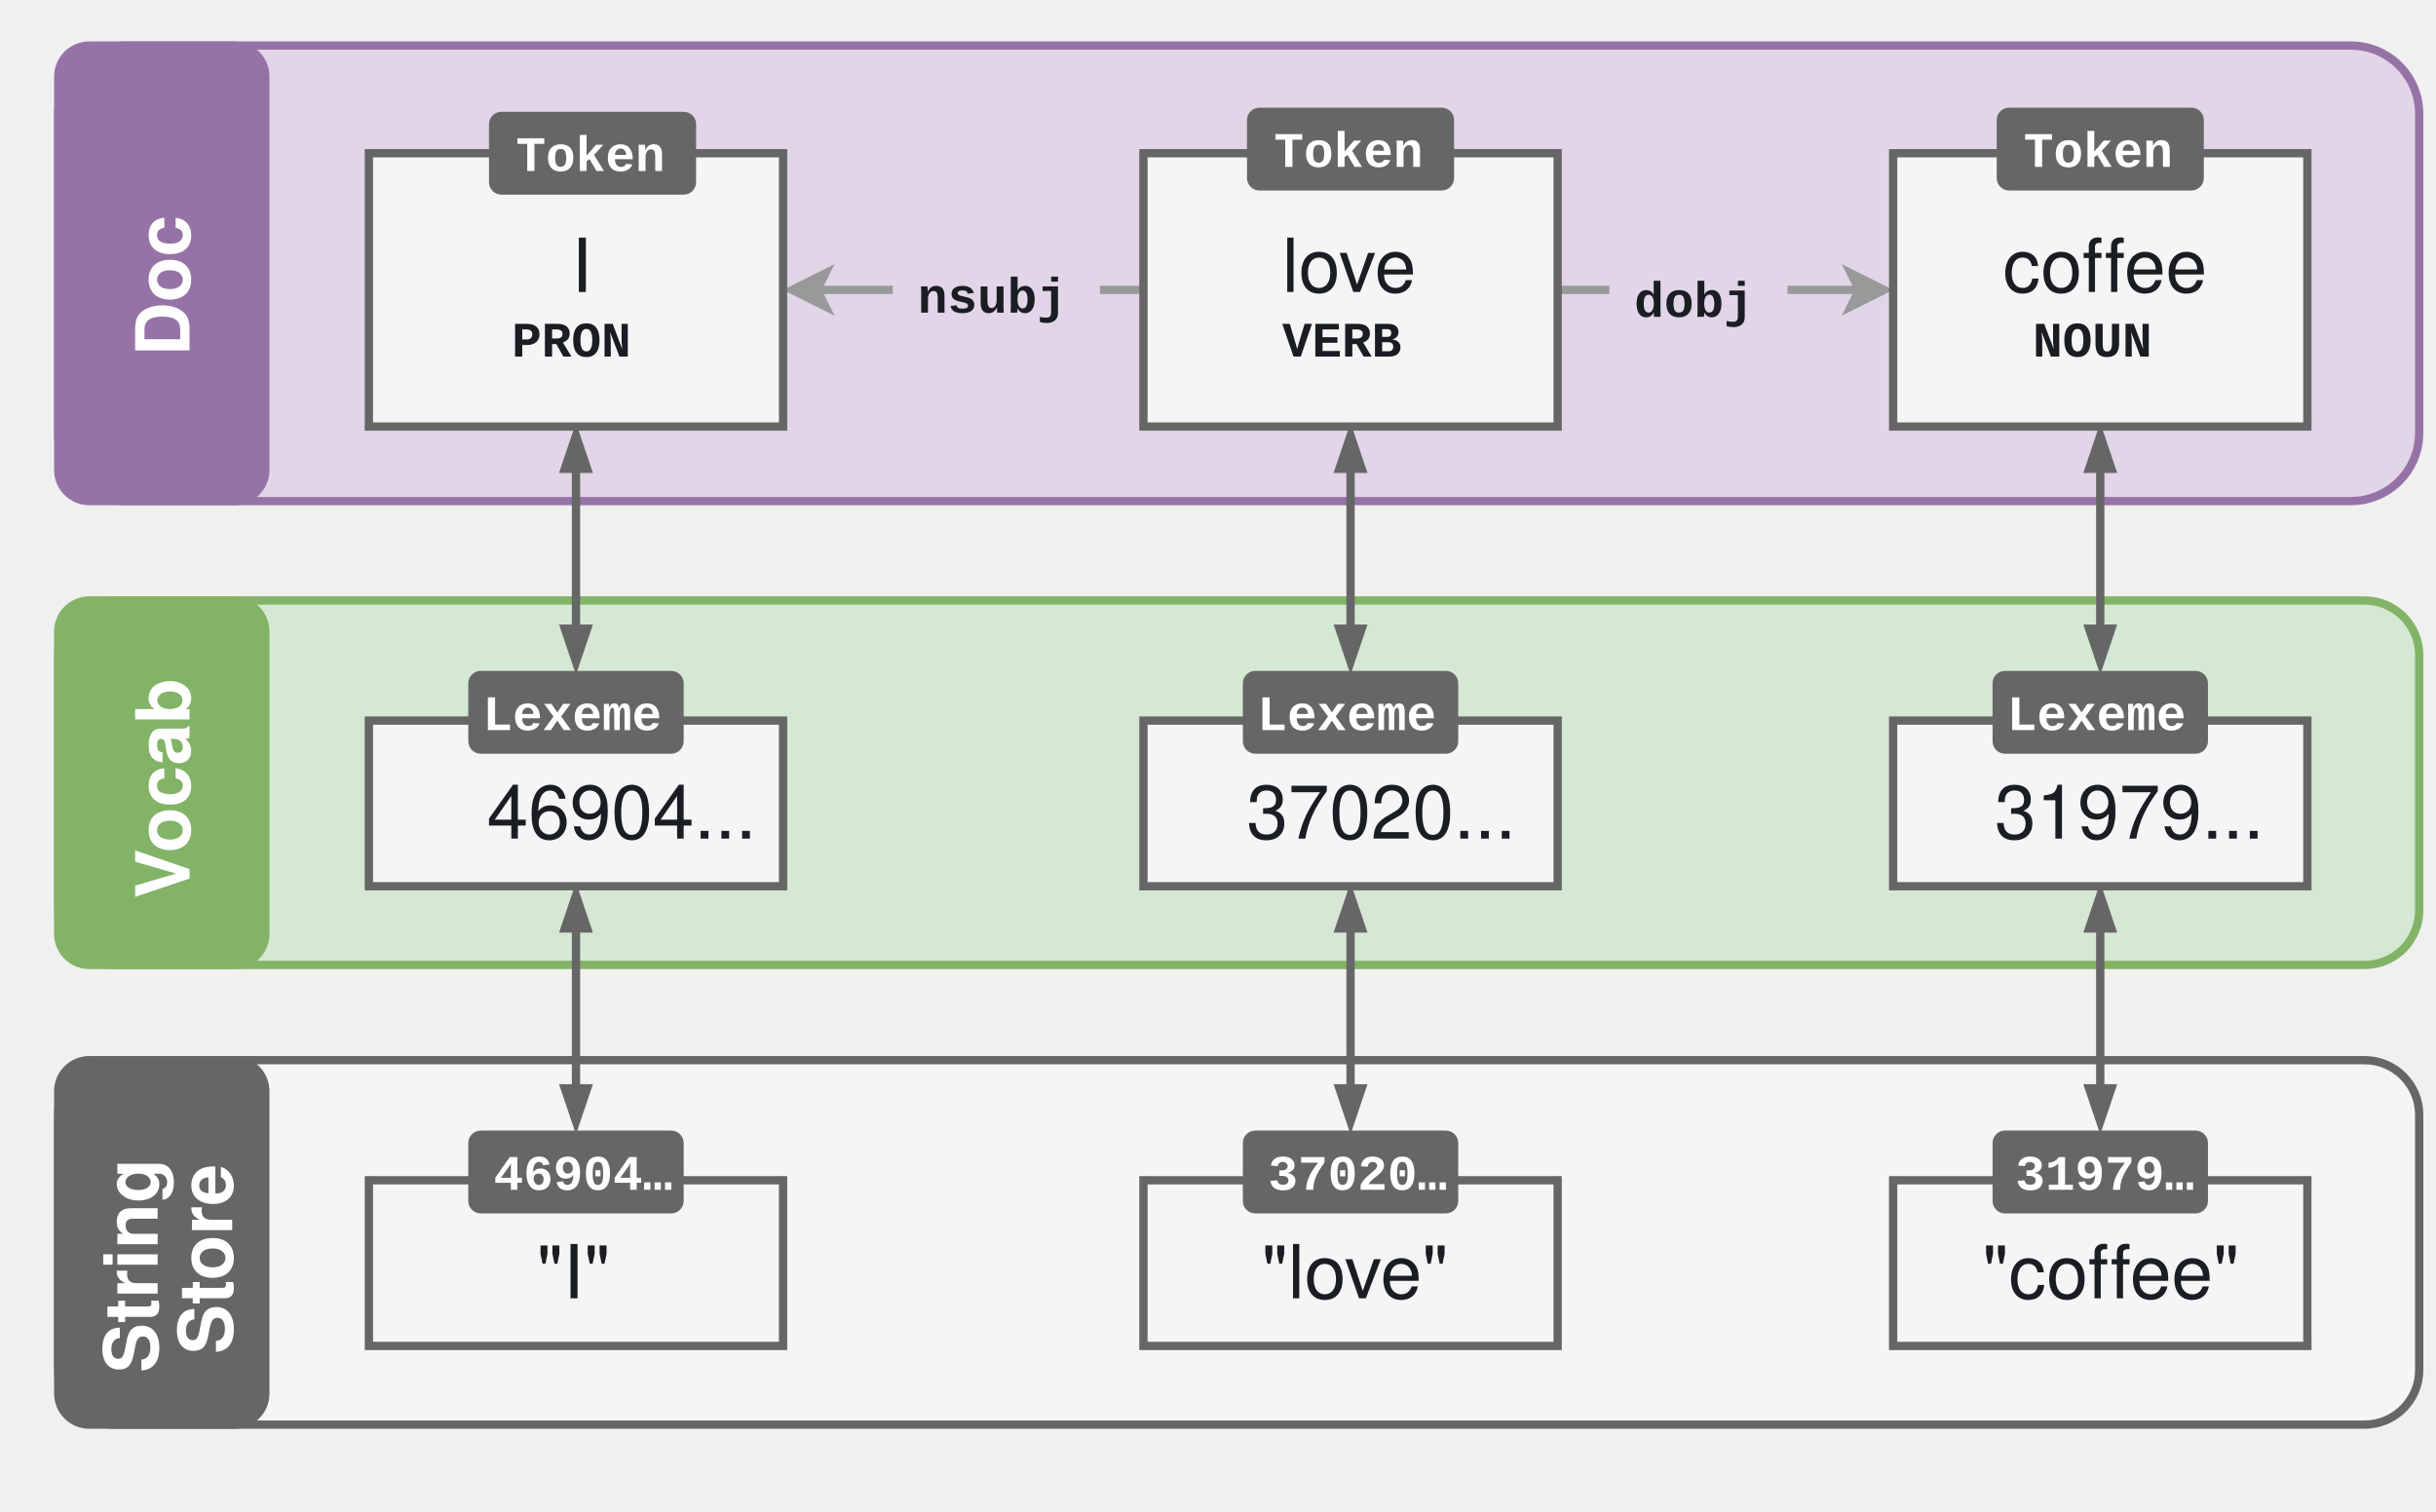
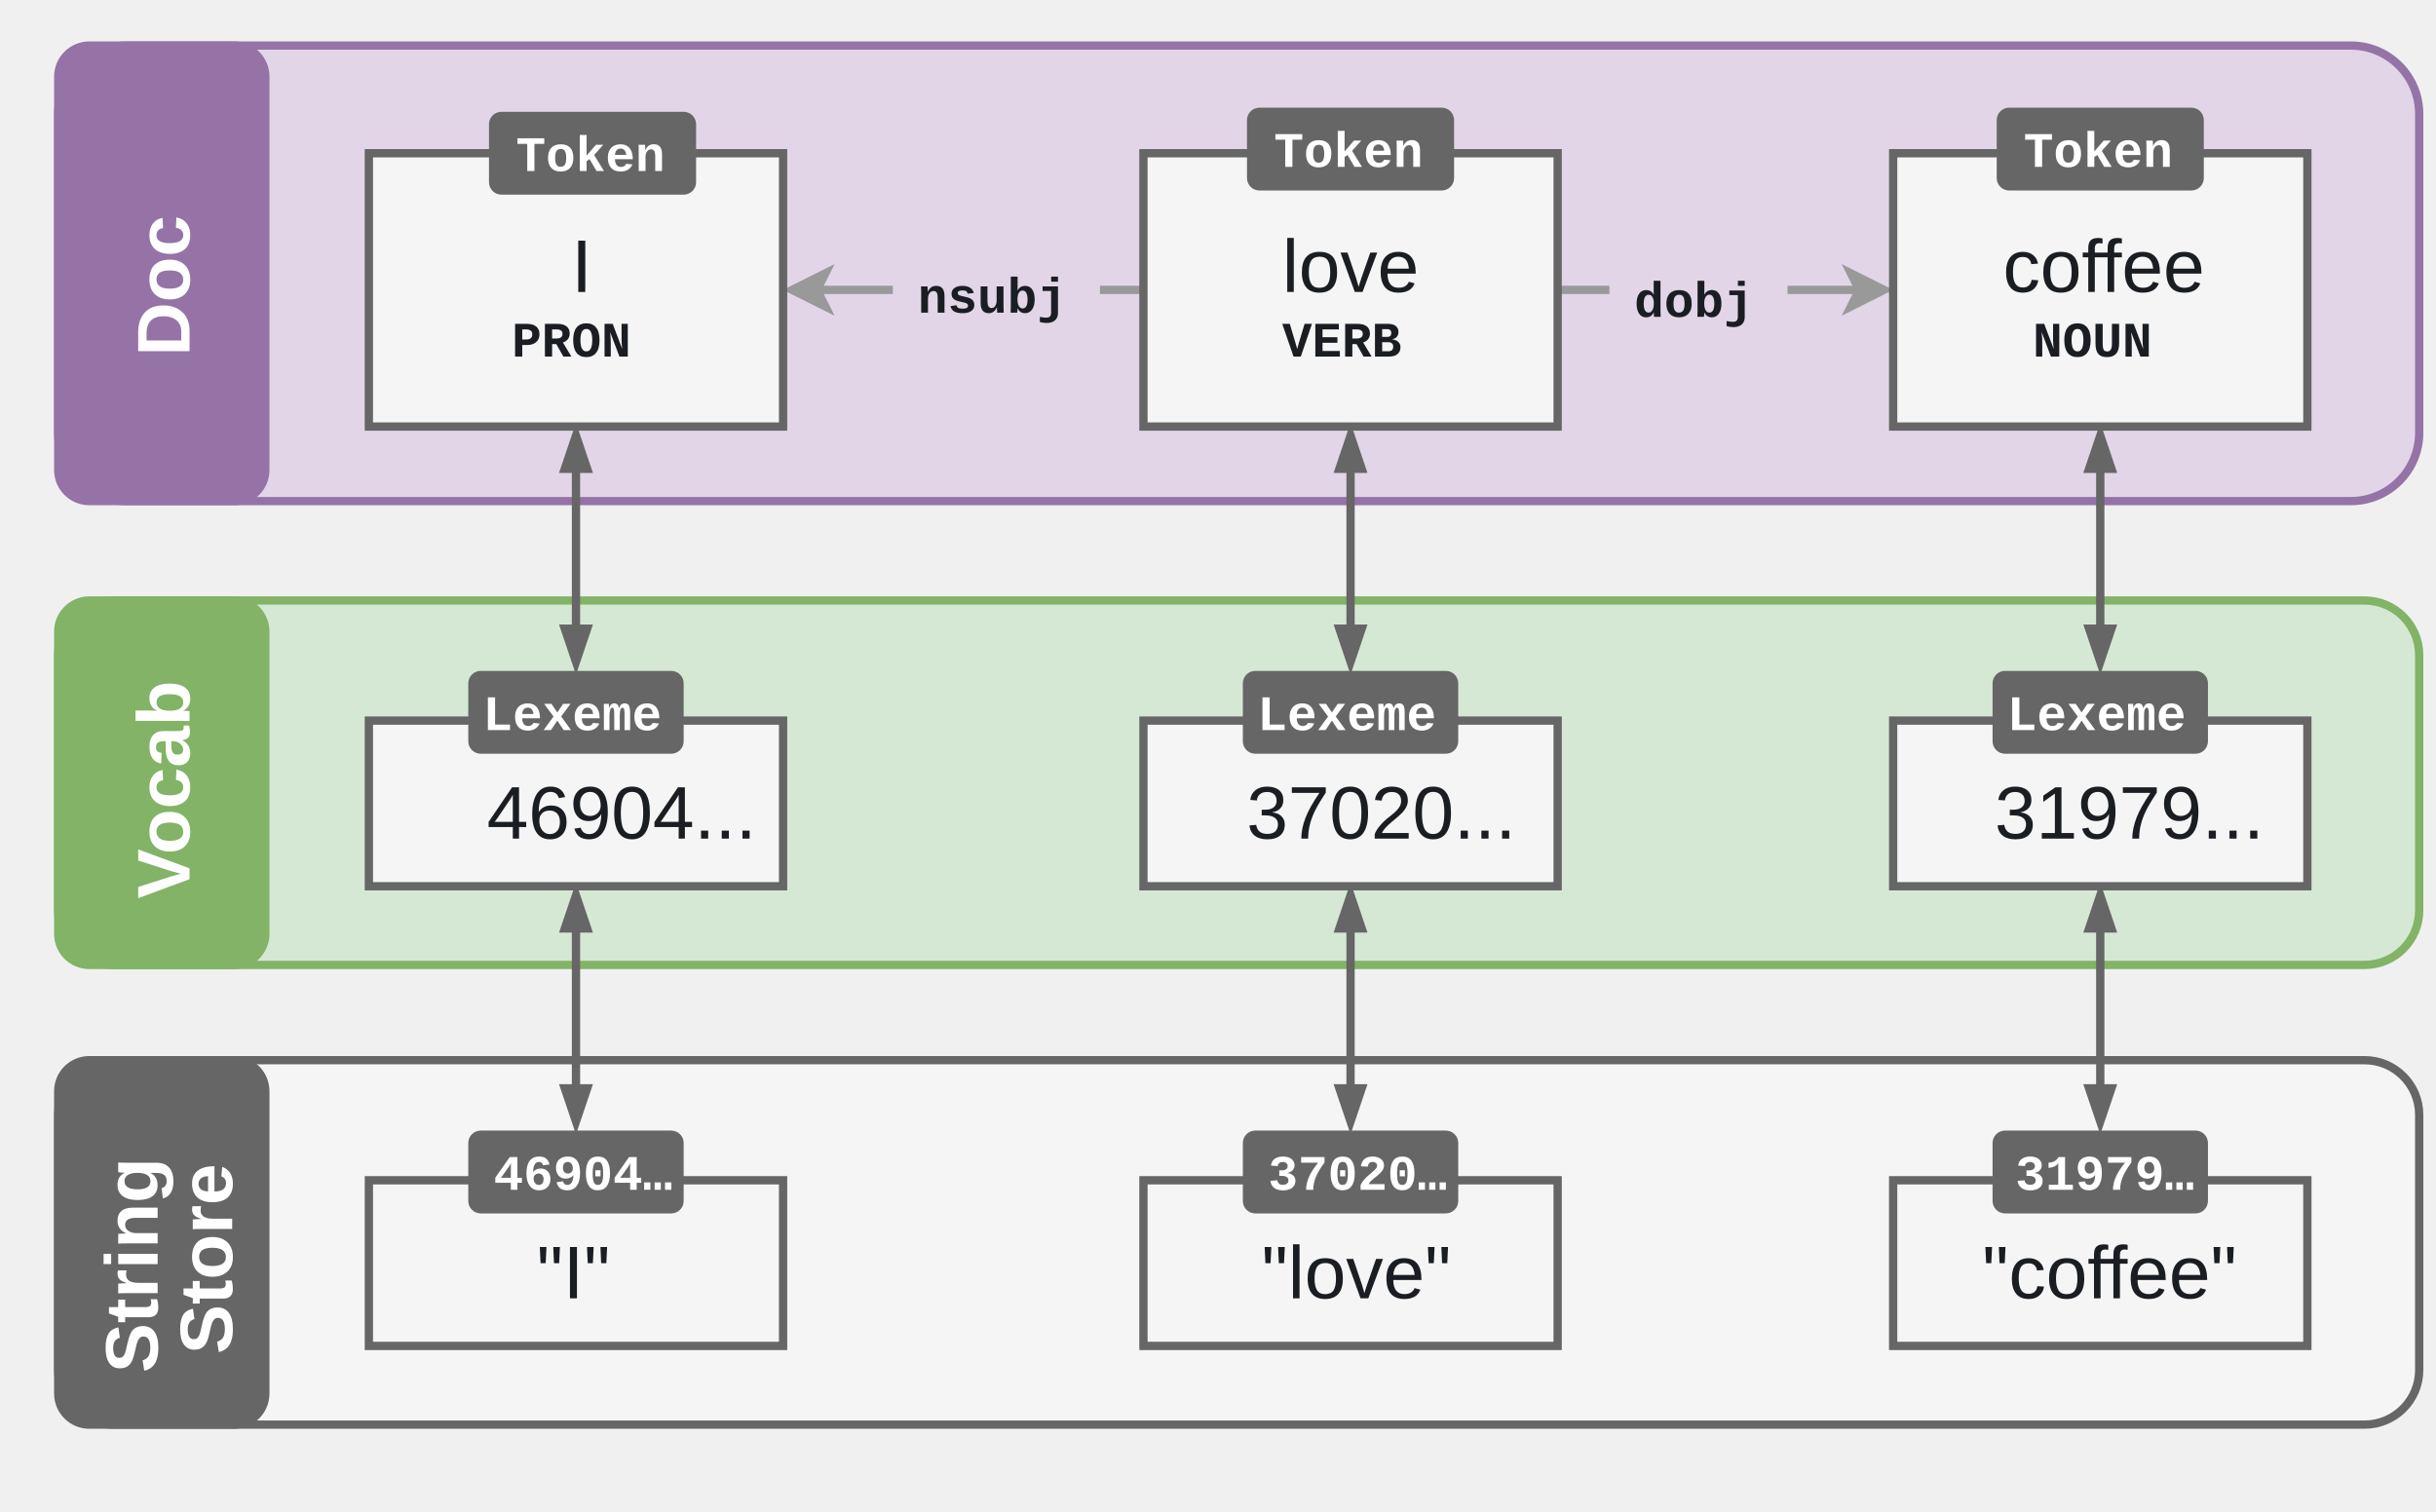
<svg xmlns="http://www.w3.org/2000/svg" class="o-svg" viewBox="-10 -10 582 365" width="572" height="355">
  <style>
-         .svg__vocab__text { fill: #1a1e23; font: 18px "Source Sans Pro", Tahoma, Helvetica, Arial, sans-serif }
-         .svg__vocab__text-large { fill: #fff; font: bold 18px "Source Sans Pro", Tahoma, Helvetica, Arial, sans-serif; text-transform: uppercase }
-         .svg__vocab__text-box { fill: #fff; font: bold 12px "Source Code Pro", Monaco, "Courier New", monospace }
-         .svg__vocab__text-code {  fill: #1a1e23; font: bold 12px "Source Code Pro", Monaco, "Courier New", monospace }
+         .svg__vocab__text { fill: #1a1e23; font: 18px Arial, sans-serif }
+         .svg__vocab__text-large { fill: #fff; font: bold 18px Arial, sans-serif; text-transform: uppercase }
+         .svg__vocab__text-box { fill: #fff; font: bold 12px Menlo, Monaco, Consolas, "Liberation Mono", "Courier New", monospace }
+         .svg__vocab__text-code {  fill: #1a1e23; font: bold 12px Menlo, Monaco, Consolas, "Liberation Mono", "Courier New", monospace }
    </style>
  <rect width="570" height="88" x="1" y="135" fill="#d5e8d4" stroke="#82b366" stroke-width="2" rx="13.2" ry="13.2" />
  <path fill="#f5f5f5" stroke="#666" stroke-width="2" d="M444 164h100v40H444z" />
  <text class="svg__vocab__text" dx="-0.5em" dy="1em" transform="translate(477.5 174.5)" width="31" height="17">31979...</text>
  <rect width="52" height="20" x="468" y="152" fill="#666" rx="3" ry="3" />
  <text class="svg__vocab__text-box" dy="0.9em" width="44" height="12" transform="translate(471.5 155.5)">Lexeme</text>
  <path fill="#f5f5f5" stroke="#666" stroke-width="2" d="M76 164h100v40H76z" />
  <text class="svg__vocab__text" dx="-0.5em" dy="1em" width="23" height="17" transform="translate(113.5 174.5)">46904...</text>
  <rect width="52" height="20" x="100" y="152" fill="#666" rx="3" ry="3" />
  <text class="svg__vocab__text-box" dy="0.9em" width="44" height="12" transform="translate(103.5 155.5)">Lexeme</text>
  <path fill="#f5f5f5" stroke="#666" stroke-width="2" d="M263 164h100v40H263z" />
  <text class="svg__vocab__text" dx="-0.7em" dy="1em" width="23" height="17" transform="translate(300.5 174.5)">37020...</text>
  <rect width="52" height="20" x="287" y="152" fill="#666" rx="3" ry="3" />
  <text class="svg__vocab__text-box" dy="0.9em" width="44" height="12" transform="translate(290.5 155.5)">Lexeme</text>
  <rect width="570" height="88" x="1" y="246" fill="#f5f5f5" stroke="#666" stroke-width="2" rx="13.2" ry="13.2" />
  <path fill="#f5f5f5" stroke="#666" stroke-width="2" d="M444 275h100v40H444z" />
  <text class="svg__vocab__text" dy="1em" width="55" height="17" transform="translate(465.5 285.5)">"coffee"</text>
  <rect width="52" height="20" x="468" y="263" fill="#666" rx="3" ry="3" />
  <text class="svg__vocab__text-box" dx="-0.5em" dy="0.9em" width="28" height="12" transform="translate(479.5 266.5)">31979…</text>
  <path fill="#f5f5f5" stroke="#666" stroke-width="2" d="M76 275h100v40H76z" />
  <text class="svg__vocab__text" dy="1em" width="17" height="17" transform="translate(116.5 285.5)">"I"</text>
  <rect width="52" height="20" x="100" y="263" fill="#666" rx="3" ry="3" />
  <text class="svg__vocab__text-box" dx="-0.7em" dy="0.9em" width="22" height="12" transform="translate(114.5 266.5)">46904…</text>
  <path fill="#f5f5f5" stroke="#666" stroke-width="2" d="M263 275h100v40H263z" />
  <text class="svg__vocab__text" dy="1em" width="41" height="17" transform="translate(291.5 285.5)">"love"</text>
  <rect width="52" height="20" x="287" y="263" fill="#666" rx="3" ry="3" />
  <text class="svg__vocab__text-box" dx="-0.7em" dy="0.9em" width="22" height="12" transform="translate(301.5 266.5)">37020…</text>
  <rect width="570" height="110" x="1" y="1" fill="#e1d5e7" stroke="#9673a6" stroke-width="2" rx="16.5" ry="16.5" />
  <path fill="none" stroke="#999" stroke-width="2" stroke-miterlimit="10" d="M263 60h-78.8" />
  <path fill="#999" stroke="#999" stroke-width="2" stroke-miterlimit="10" d="M178.2 60l8-4-2 4 2 4z" />
  <rect fill="#E1D5E7" width="50" height="12" transform="translate(202.5 53.5)" />
  <text class="svg__vocab__text-code" dx="0.5em" dy="1em" width="50" height="12" transform="translate(202.5 53.5)">nsubj</text>
  <path fill="none" stroke="#999" stroke-width="2" stroke-miterlimit="10" d="M363 60h72.8" />
  <path fill="#999" stroke="#999" stroke-width="2" stroke-miterlimit="10" d="M441.8 60l-8 4 2-4-2-4z" />
  <rect fill="#E1D5E7" width="43" height="12" transform="translate(375.5 54.5)" />
  <text class="svg__vocab__text-code" dx="0.5em" dy="1em" width="43" height="12" transform="translate(375.5 54.5)">dobj</text>
  <rect width="50" height="88" x="1" y="246" fill="#666" stroke="#666" stroke-width="2" rx="7.5" ry="7.5" />
  <text class="svg__vocab__text-large" dx="-0.25em" dy="1em" width="53" height="36" transform="rotate(-90 162 155)">String</text>
  <text class="svg__vocab__text-large" dy="2em" width="53" height="36" transform="rotate(-90 162 155)">Store</text>
  <rect width="50" height="88" x="1" y="135" fill="#82b366" stroke="#82b366" stroke-width="2" rx="7.5" ry="7.5" />
  <text class="svg__vocab__text-large" dx="-0.25em" dy="0.9em" width="47" height="17" transform="rotate(-90 109.5 93)">Vocab</text>
  <rect width="50" height="110" x="1" y="1" fill="#9673a6" stroke="#9673a6" stroke-width="2" rx="7.5" ry="7.5" />
  <text class="svg__vocab__text-large" dx="-0.25em" dy="0.9em" width="31" height="17" transform="rotate(-90 44 27.5)">Doc</text>
  <path fill="#f5f5f5" stroke="#666" stroke-width="2" d="M263 27h100v66H263z" />
  <text class="svg__vocab__text" dy="1em" width="31" height="33" transform="translate(296.5 42.5)">love</text>
  <text class="svg__vocab__text-code" dy="2.8em" width="31" height="33" transform="translate(296.5 42.5)">VERB</text>
  <rect width="50" height="20" x="288" y="16" fill="#666" rx="3" ry="3" />
  <text class="svg__vocab__text-box" dy="0.9em" transform="translate(294.5 19.5)">Token</text>
  <path fill="#f5f5f5" stroke="#666" stroke-width="2" d="M76 27h100v66H76z" />
  <text class="svg__vocab__text" dx="0.8em" dy="1em" width="29" height="33" transform="translate(110.5 42.5)">I</text>
  <text class="svg__vocab__text-code" dy="2.8em" width="29" height="33" transform="translate(110.5 42.5)">PRON</text>
  <rect width="50" height="20" x="105" y="17" fill="#666" rx="3" ry="3" />
  <text class="svg__vocab__text-box" dy="0.9em" width="36" height="12" transform="translate(111.5 20.5)">Token</text>
  <path fill="#f5f5f5" stroke="#666" stroke-width="2" d="M444 27h100v66H444z" />
  <text class="svg__vocab__text" dy="1em" width="45" height="33" transform="translate(470.5 42.5)">coffee</text>
  <text class="svg__vocab__text-code" dx="0.6em" dy="2.8em" width="45" height="33" transform="translate(470.5 42.5)">NOUN</text>
  <rect width="50" height="20" x="469" y="16" fill="#666" rx="3" ry="3" />
  <text class="svg__vocab__text-box" dy="0.9em" width="36" height="12" transform="translate(475.5 19.5)">Token</text>
  <path fill="none" stroke="#666" stroke-width="2" stroke-miterlimit="10" d="M126 141.8v-38.6" />
  <path fill="#666" stroke="#666" stroke-width="2" stroke-miterlimit="10" d="M126 149.8l-2.7-8h5.4zM126 95.2l2.7 8h-5.4z" />
  <path fill="none" stroke="#666" stroke-width="2" stroke-miterlimit="10" d="M126 214.2v38.6" />
  <path fill="#666" stroke="#666" stroke-width="2" stroke-miterlimit="10" d="M126 206.2l2.7 8h-5.4zM126 260.8l-2.7-8h5.4z" />
  <path fill="none" stroke="#666" stroke-width="2" stroke-miterlimit="10" d="M313 103.2v38.6" />
  <path fill="#666" stroke="#666" stroke-width="2" stroke-miterlimit="10" d="M313 95.2l2.7 8h-5.4zM313 149.8l-2.7-8h5.4z" />
  <path fill="none" stroke="#666" stroke-width="2" stroke-miterlimit="10" d="M313 214.2v38.6" />
  <path fill="#666" stroke="#666" stroke-width="2" stroke-miterlimit="10" d="M313 206.2l2.7 8h-5.4zM313 260.8l-2.7-8h5.4z" />
  <path fill="none" stroke="#666" stroke-width="2" stroke-miterlimit="10" d="M494 214.2v38.6" />
  <path fill="#666" stroke="#666" stroke-width="2" stroke-miterlimit="10" d="M494 206.2l2.7 8h-5.4zM494 260.8l-2.7-8h5.4z" />
  <path fill="none" stroke="#666" stroke-width="2" stroke-miterlimit="10" d="M494 103.2v38.6" />
  <path fill="#666" stroke="#666" stroke-width="2" stroke-miterlimit="10" d="M494 95.2l2.7 8h-5.4zM494 149.8l-2.7-8h5.4z" />
</svg>
